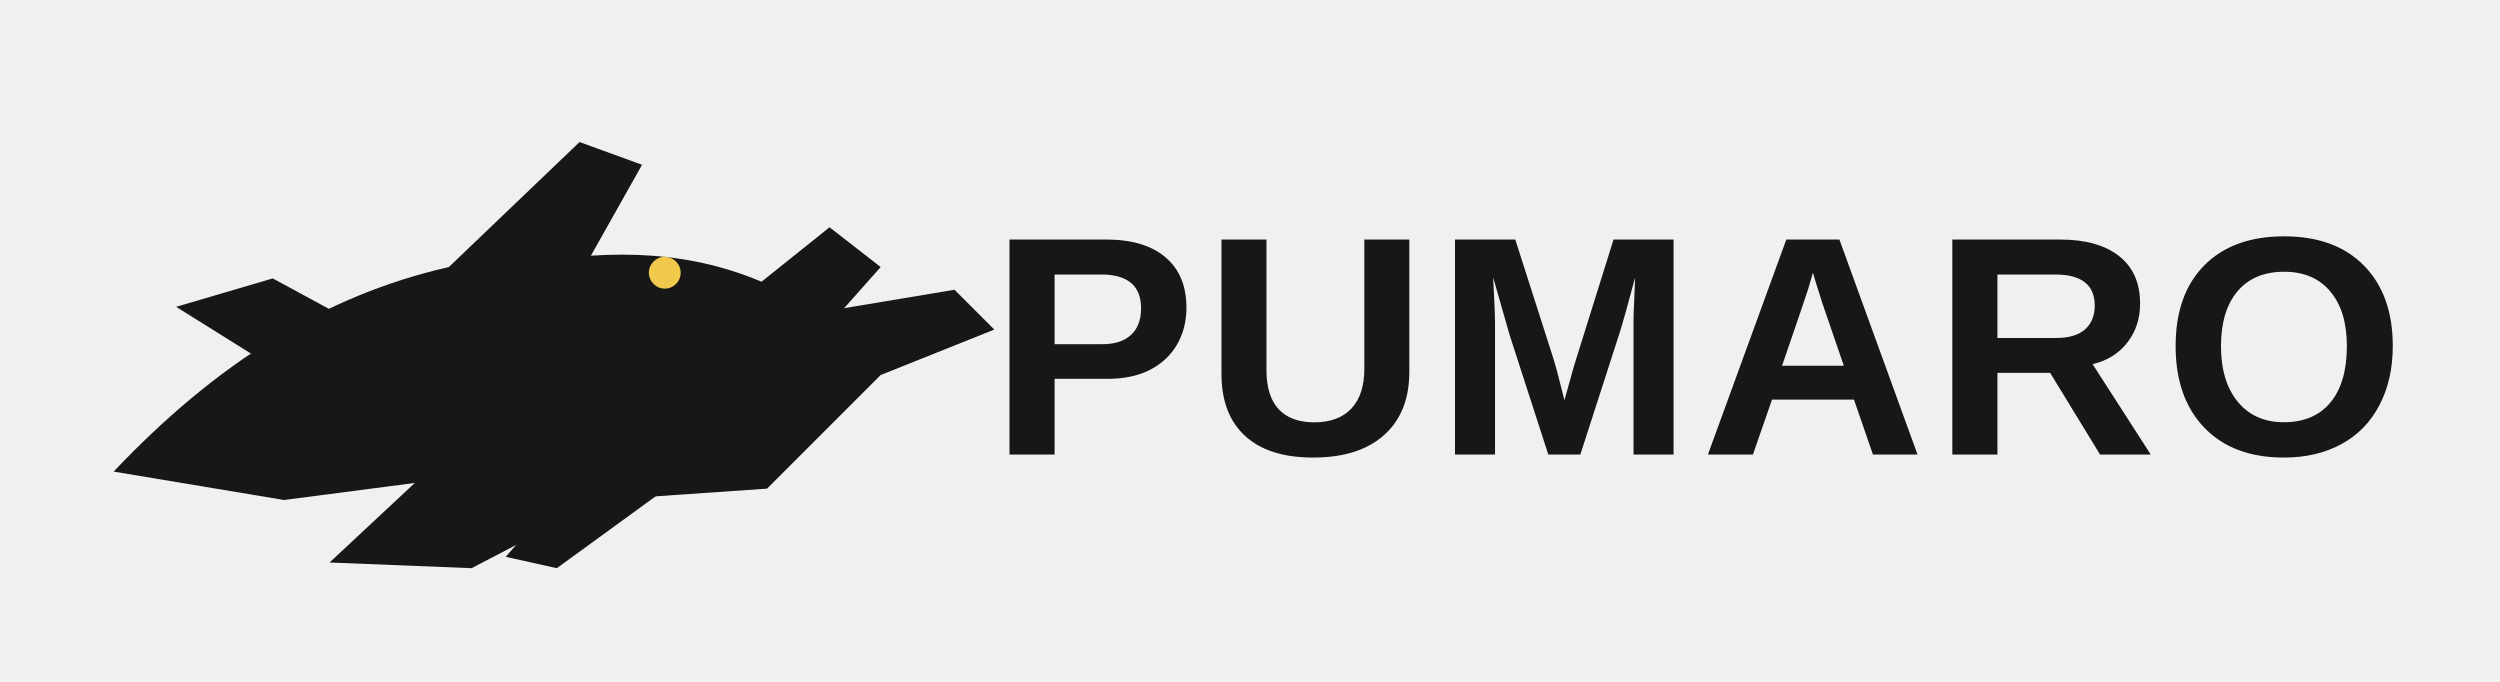
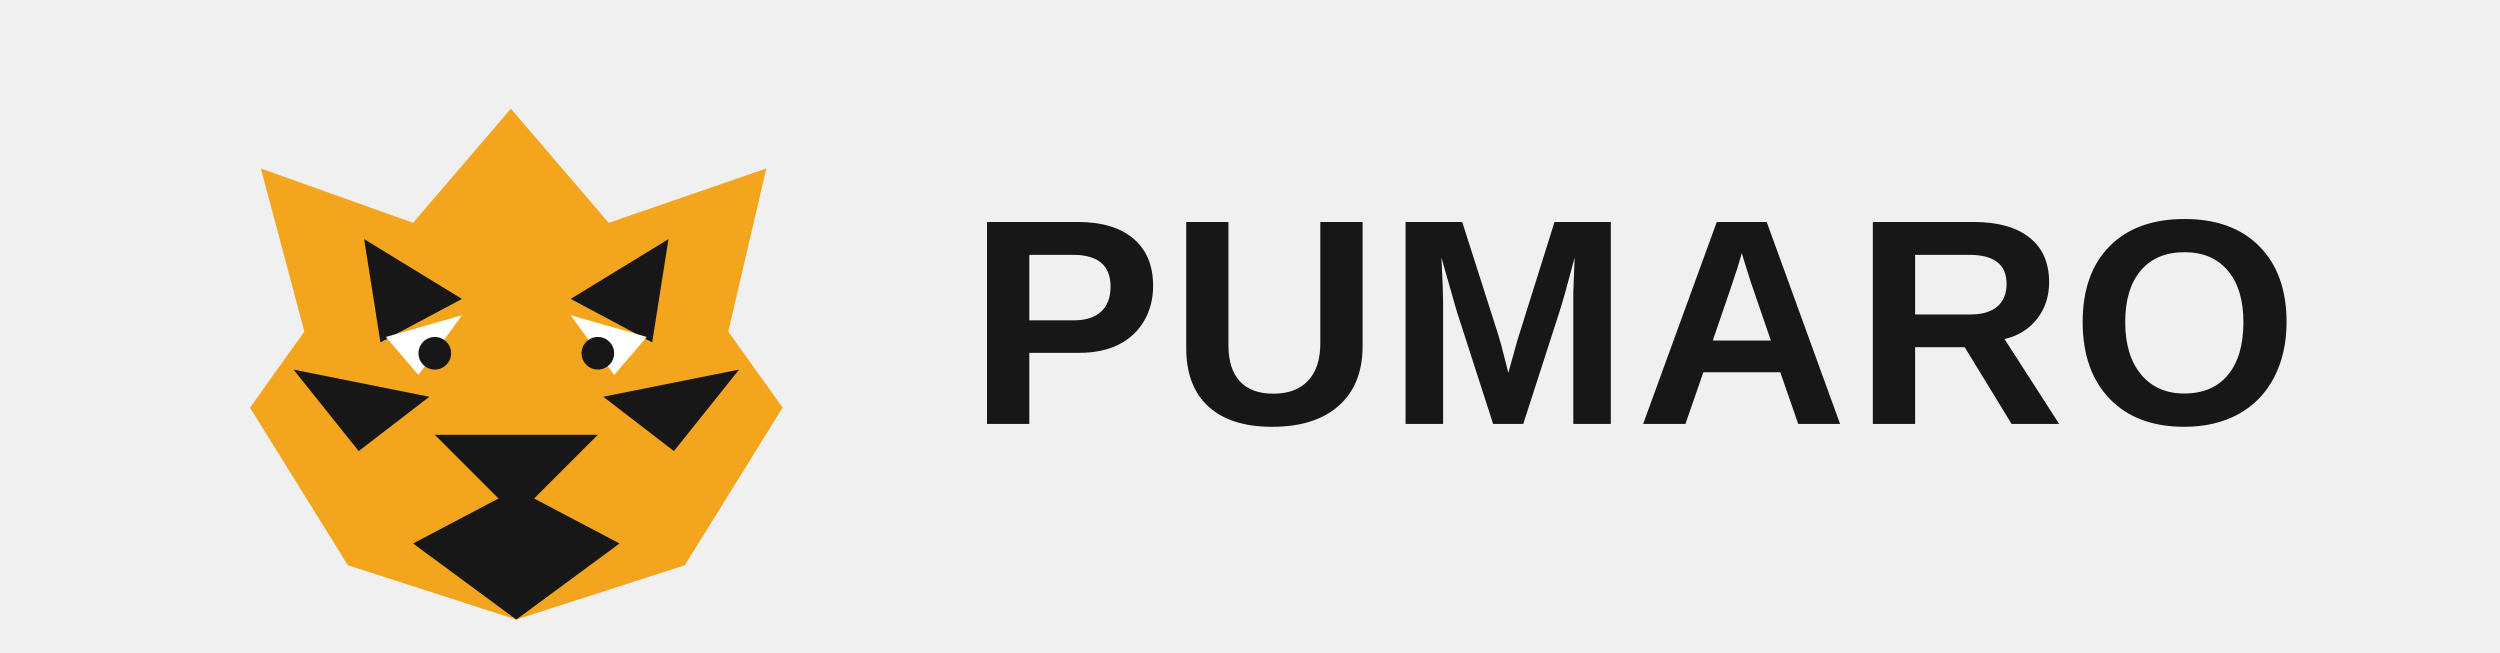
- <svg xmlns="http://www.w3.org/2000/svg" viewBox="0 0 440 120" role="img" aria-labelledby="title">
-   <path fill="#171717" d="M20 83c18-19 37-31 59-36l23-22 11 4-9 16c15-1 28 2 40 10l24-4 7 7-20 8-20 20-29 2-23 12-25-1 15-14-23 3z" />
-   <path fill="#171717" d="M72 62 48 49 31 54l24 15zM126 56l20-16 9 7-16 18zM103 82l-14 16 9 2 22-16z" />
-   <circle cx="117" cy="48" r="2.8" fill="#f0c84b" />
-   <text x="174" y="80" fill="#171717" font-family="Arial,sans-serif" font-size="55" font-weight="900" letter-spacing="1">PUMARO</text>
+ <svg xmlns="http://www.w3.org/2000/svg" viewBox="0 0 460 120" role="img" aria-labelledby="title">
+   <path fill="#f3a51d" d="m48 31 28 10 18-21 18 21 29-10-7 30 10 14-18 29-31 10-31-10-18-29 10-14z" />
+   <path fill="#171717" d="m67 44 18 11-15 8zm56 0-18 11 15 8zM54 68l25 5-13 10zm82 0-25 5 13 10zM80 80h30L95 95z" />
+   <path fill="#171717" d="m76 100 19-10 19 10-19 14z" />
+   <path fill="#fff" d="m71 62 14-4-8 11zm48 0-14-4 8 11z" />
+   <circle cx="80" cy="65" r="3" fill="#171717" />
+   <circle cx="110" cy="65" r="3" fill="#171717" />
+   <text x="178" y="78" fill="#171717" font-family="Arial,sans-serif" font-size="54" font-weight="900" letter-spacing="1">PUMARO</text>
</svg>
